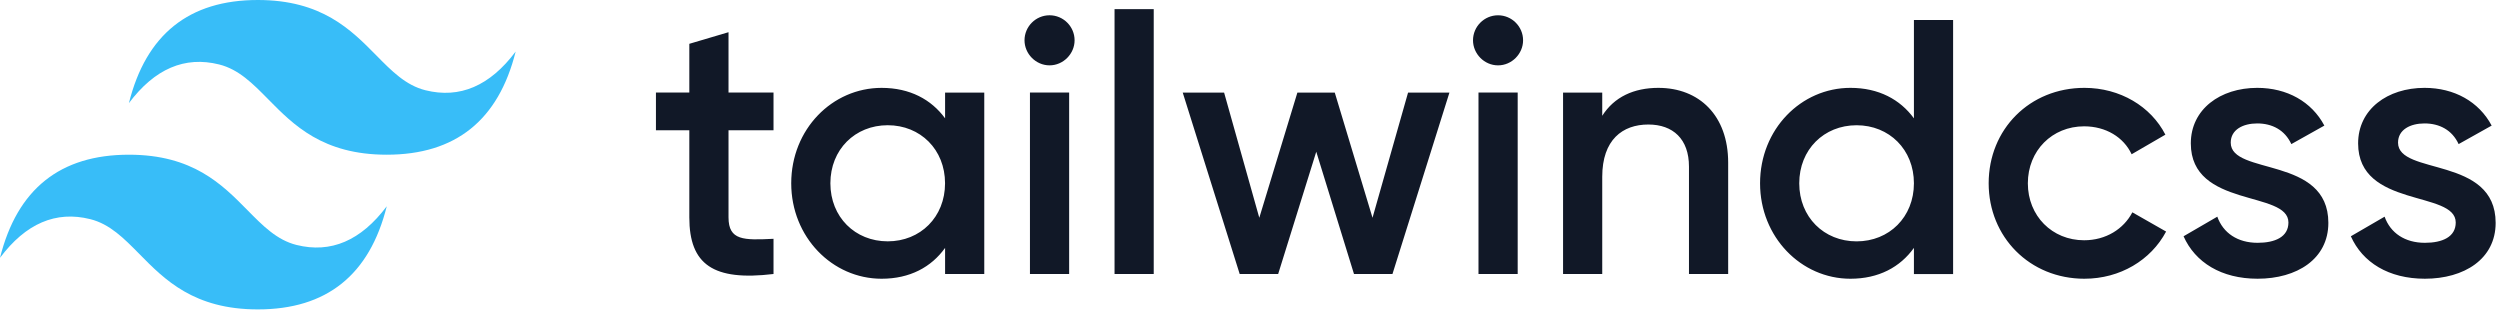
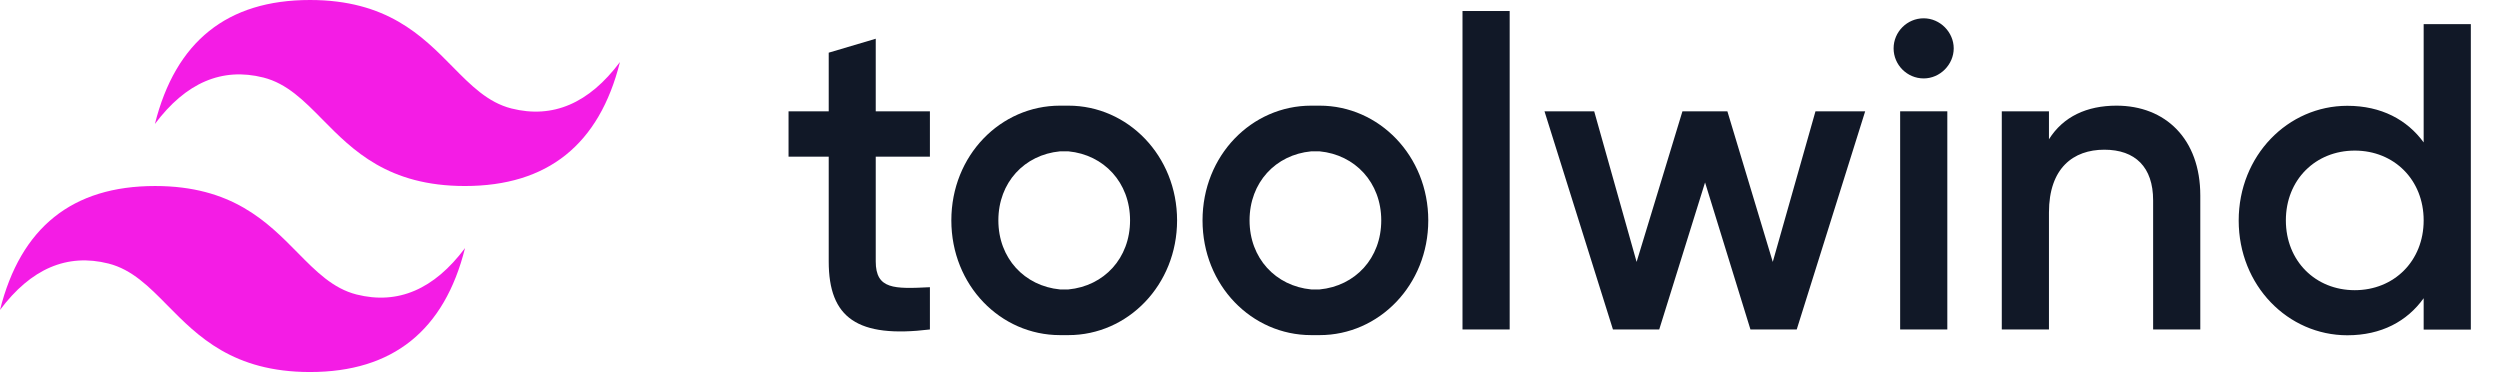
- <svg xmlns="http://www.w3.org/2000/svg" fill="none" viewBox="0 0 202 25">
-   <path fill-rule="evenodd" clip-rule="evenodd" d="M20.832 0c-5.556 0-9.028 2.778-10.417 8.333 2.084-2.777 4.514-3.82 7.292-3.125 1.585.397 2.718 1.546 3.971 2.819 2.043 2.073 4.407 4.473 9.57 4.473 5.556 0 9.028-2.778 10.417-8.333-2.083 2.777-4.514 3.819-7.291 3.125-1.585-.397-2.718-1.546-3.972-2.82C28.359 2.4 25.995 0 20.832 0ZM10.417 12.5C4.86 12.5 1.389 15.276 0 20.832c2.083-2.778 4.514-3.82 7.292-3.125 1.584.396 2.717 1.546 3.971 2.818C13.306 22.6 15.67 25 20.833 25c5.556 0 9.028-2.777 10.417-8.333-2.084 2.778-4.514 3.82-7.292 3.125-1.585-.396-2.717-1.546-3.971-2.819-2.043-2.073-4.407-4.473-9.57-4.473Z" fill="#38BDF8" />
-   <path fill-rule="evenodd" clip-rule="evenodd" d="M62.5 10.528h-3.636v7.037c0 1.876 1.232 1.847 3.636 1.73v2.844c-4.867.586-6.803-.762-6.803-4.574v-7.037H53v-3.05h2.697V3.54l3.167-.938v4.877H62.5v3.049ZM76.363 7.48h3.166v14.66h-3.166V20.03c-1.114 1.554-2.844 2.492-5.131 2.492-3.988 0-7.301-3.372-7.301-7.711 0-4.369 3.313-7.711 7.3-7.711 2.288 0 4.018.938 5.132 2.462V7.48ZM71.728 19.5c2.639 0 4.632-1.964 4.632-4.691s-1.993-4.691-4.632-4.691c-2.64 0-4.633 1.964-4.633 4.691s1.994 4.691 4.633 4.691ZM84.804 5.28c-1.114 0-2.023-.938-2.023-2.023 0-1.114.909-2.023 2.023-2.023s2.023.909 2.023 2.023c0 1.085-.909 2.023-2.023 2.023ZM83.22 22.14V7.478h3.167v14.66H83.22Zm6.835 0V.736h3.166V22.14h-3.166ZM113.772 7.48h3.343l-4.604 14.66h-3.108l-3.049-9.88-3.079 9.88h-3.108L95.564 7.48h3.343l2.844 10.116 3.078-10.116h3.02l3.05 10.116 2.873-10.116Zm7.27-2.199c-1.114 0-2.023-.938-2.023-2.023 0-1.114.909-2.023 2.023-2.023s2.023.909 2.023 2.023c0 1.085-.909 2.023-2.023 2.023Zm-1.58 16.86V7.478h3.167v14.66h-3.167Zm14.544-15.041c3.284 0 5.63 2.228 5.63 6.04v9.001h-3.167v-8.679c0-2.228-1.29-3.401-3.284-3.401-2.082 0-3.724 1.231-3.724 4.222v7.858h-3.166V7.48h3.166v1.876c.968-1.524 2.551-2.257 4.545-2.257Zm20.639-5.483h3.166v20.525h-3.166V20.03c-1.114 1.554-2.844 2.492-5.131 2.492-3.988 0-7.301-3.372-7.301-7.711 0-4.37 3.313-7.712 7.301-7.712 2.287 0 4.017.939 5.131 2.463V1.616Zm-4.633 17.885c2.639 0 4.633-1.964 4.633-4.691s-1.994-4.691-4.633-4.691c-2.639 0-4.633 1.964-4.633 4.691s1.994 4.691 4.633 4.691Zm18.412 3.02c-4.427 0-7.74-3.373-7.74-7.712 0-4.369 3.313-7.711 7.74-7.711 2.874 0 5.366 1.495 6.539 3.782l-2.727 1.583c-.645-1.378-2.082-2.257-3.841-2.257-2.58 0-4.545 1.964-4.545 4.603s1.965 4.603 4.545 4.603c1.759 0 3.196-.909 3.9-2.257l2.726 1.554c-1.231 2.316-3.723 3.811-6.597 3.811Zm11.819-10.996c0 2.668 7.888 1.056 7.888 6.48 0 2.932-2.551 4.515-5.718 4.515-2.932 0-5.043-1.32-5.981-3.43l2.726-1.584c.47 1.32 1.642 2.112 3.255 2.112 1.407 0 2.492-.47 2.492-1.642 0-2.61-7.887-1.144-7.887-6.392 0-2.756 2.375-4.486 5.366-4.486 2.404 0 4.398 1.114 5.424 3.049l-2.668 1.495c-.528-1.143-1.554-1.67-2.756-1.67-1.144 0-2.141.498-2.141 1.553Zm13.518 0c0 2.668 7.887 1.056 7.887 6.48 0 2.932-2.551 4.515-5.717 4.515-2.932 0-5.044-1.32-5.982-3.43l2.727-1.584c.469 1.32 1.642 2.112 3.255 2.112 1.407 0 2.492-.47 2.492-1.642 0-2.61-7.887-1.144-7.887-6.392 0-2.756 2.375-4.486 5.365-4.486 2.405 0 4.398 1.114 5.425 3.049l-2.669 1.495c-.527-1.143-1.554-1.67-2.756-1.67-1.143 0-2.14.498-2.14 1.553Z" fill="#111827" />
+ <svg xmlns="http://www.w3.org/2000/svg" id="Layer_1" version="1.1" viewBox="0 0 168 25">
+   <defs>
+     <style>
+       .st0 {
+         fill: #f41ce5;
+         fill-rule: evenodd;
+       }
+ 
+       .st1 {
+         fill: #111827;
+       }
+     </style>
+   </defs>
+   <path class="st0" d="M20.83,0c-5.56,0-9.03,2.78-10.42,8.33,2.08-2.78,4.51-3.82,7.29-3.12,1.58.4,2.72,1.55,3.97,2.82,2.04,2.07,4.41,4.47,9.57,4.47,5.56,0,9.03-2.78,10.42-8.33-2.08,2.78-4.51,3.82-7.29,3.12-1.58-.4-2.72-1.55-3.97-2.82-2.04-2.07-4.41-4.47-9.57-4.47ZM10.42,12.5c-5.56,0-9.03,2.78-10.42,8.33,2.08-2.78,4.51-3.82,7.29-3.12,1.58.4,2.72,1.55,3.97,2.82,2.04,2.07,4.41,4.47,9.57,4.47,5.56,0,9.03-2.78,10.42-8.33-2.08,2.78-4.51,3.82-7.29,3.12-1.58-.4-2.72-1.55-3.97-2.82-2.04-2.07-4.41-4.47-9.57-4.47Z" />
+   <g>
+     <path class="st1" d="M58.86,2.6l-3.17.94v3.94h-2.7v3.05h2.7v7.04c0,3.81,1.94,5.16,6.8,4.57v-2.84c-2.4.12-3.64.15-3.64-1.73v-7.04h3.64v-3.05h-3.64V2.6Z" />
+     <path class="st1" d="M162.87,1.62v7.95c-1.11-1.52-2.84-2.46-5.13-2.46-3.99,0-7.3,3.34-7.3,7.71s3.31,7.71,7.3,7.71c2.29,0,4.02-.94,5.13-2.49v2.11h3.17V1.62h-3.17ZM158.24,19.5c-2.64,0-4.63-1.96-4.63-4.69s1.99-4.69,4.63-4.69,4.63,1.96,4.63,4.69-1.99,4.69-4.63,4.69Z" />
+     <rect class="st1" x="98.28" y=".74" width="3.17" height="21.4" />
+     <path class="st1" d="M142.23,7.1h0c-1.99,0-3.58.73-4.54,2.26v-1.88h-3.17v14.66h3.17v-7.86c0-2.99,1.64-4.22,3.72-4.22s3.28,1.17,3.28,3.4v8.68h3.17v-9c0-3.81-2.35-6.04-5.63-6.04Z" />
+     <polygon class="st1" points="119.13 17.6 116.08 7.48 113.06 7.48 109.98 17.6 107.13 7.48 103.79 7.48 108.39 22.14 111.5 22.14 114.58 12.26 117.63 22.14 120.74 22.14 125.34 7.48 122 7.48 119.13 17.6" />
+     <path class="st1" d="M129.27,1.23c-1.11,0-2.02.91-2.02,2.02s.91,2.02,2.02,2.02,2.02-.94,2.02-2.02-.91-2.02-2.02-2.02Z" />
+     <rect class="st1" x="127.69" y="7.48" width="3.17" height="14.66" />
+     <path class="st1" d="M71.8,7.1h-.57c-3.99,0-7.3,3.34-7.3,7.71s3.31,7.71,7.3,7.71h.57c3.99,0,7.3-3.37,7.3-7.71s-3.31-7.71-7.3-7.71ZM71.8,19.45h-.57c-2.38-.23-4.14-2.09-4.14-4.64s1.75-4.41,4.14-4.64h.57c2.38.23,4.14,2.09,4.14,4.64s-1.75,4.41-4.14,4.64Z" />
+     <path class="st1" d="M88.68,7.1h-.57c-3.99,0-7.3,3.34-7.3,7.71s3.31,7.71,7.3,7.71h.57c3.99,0,7.3-3.37,7.3-7.71s-3.31-7.71-7.3-7.71ZM88.68,19.45h-.57c-2.38-.23-4.14-2.09-4.14-4.64s1.75-4.41,4.14-4.64h.57c2.38.23,4.14,2.09,4.14,4.64s-1.75,4.41-4.14,4.64Z" />
+   </g>
</svg>
